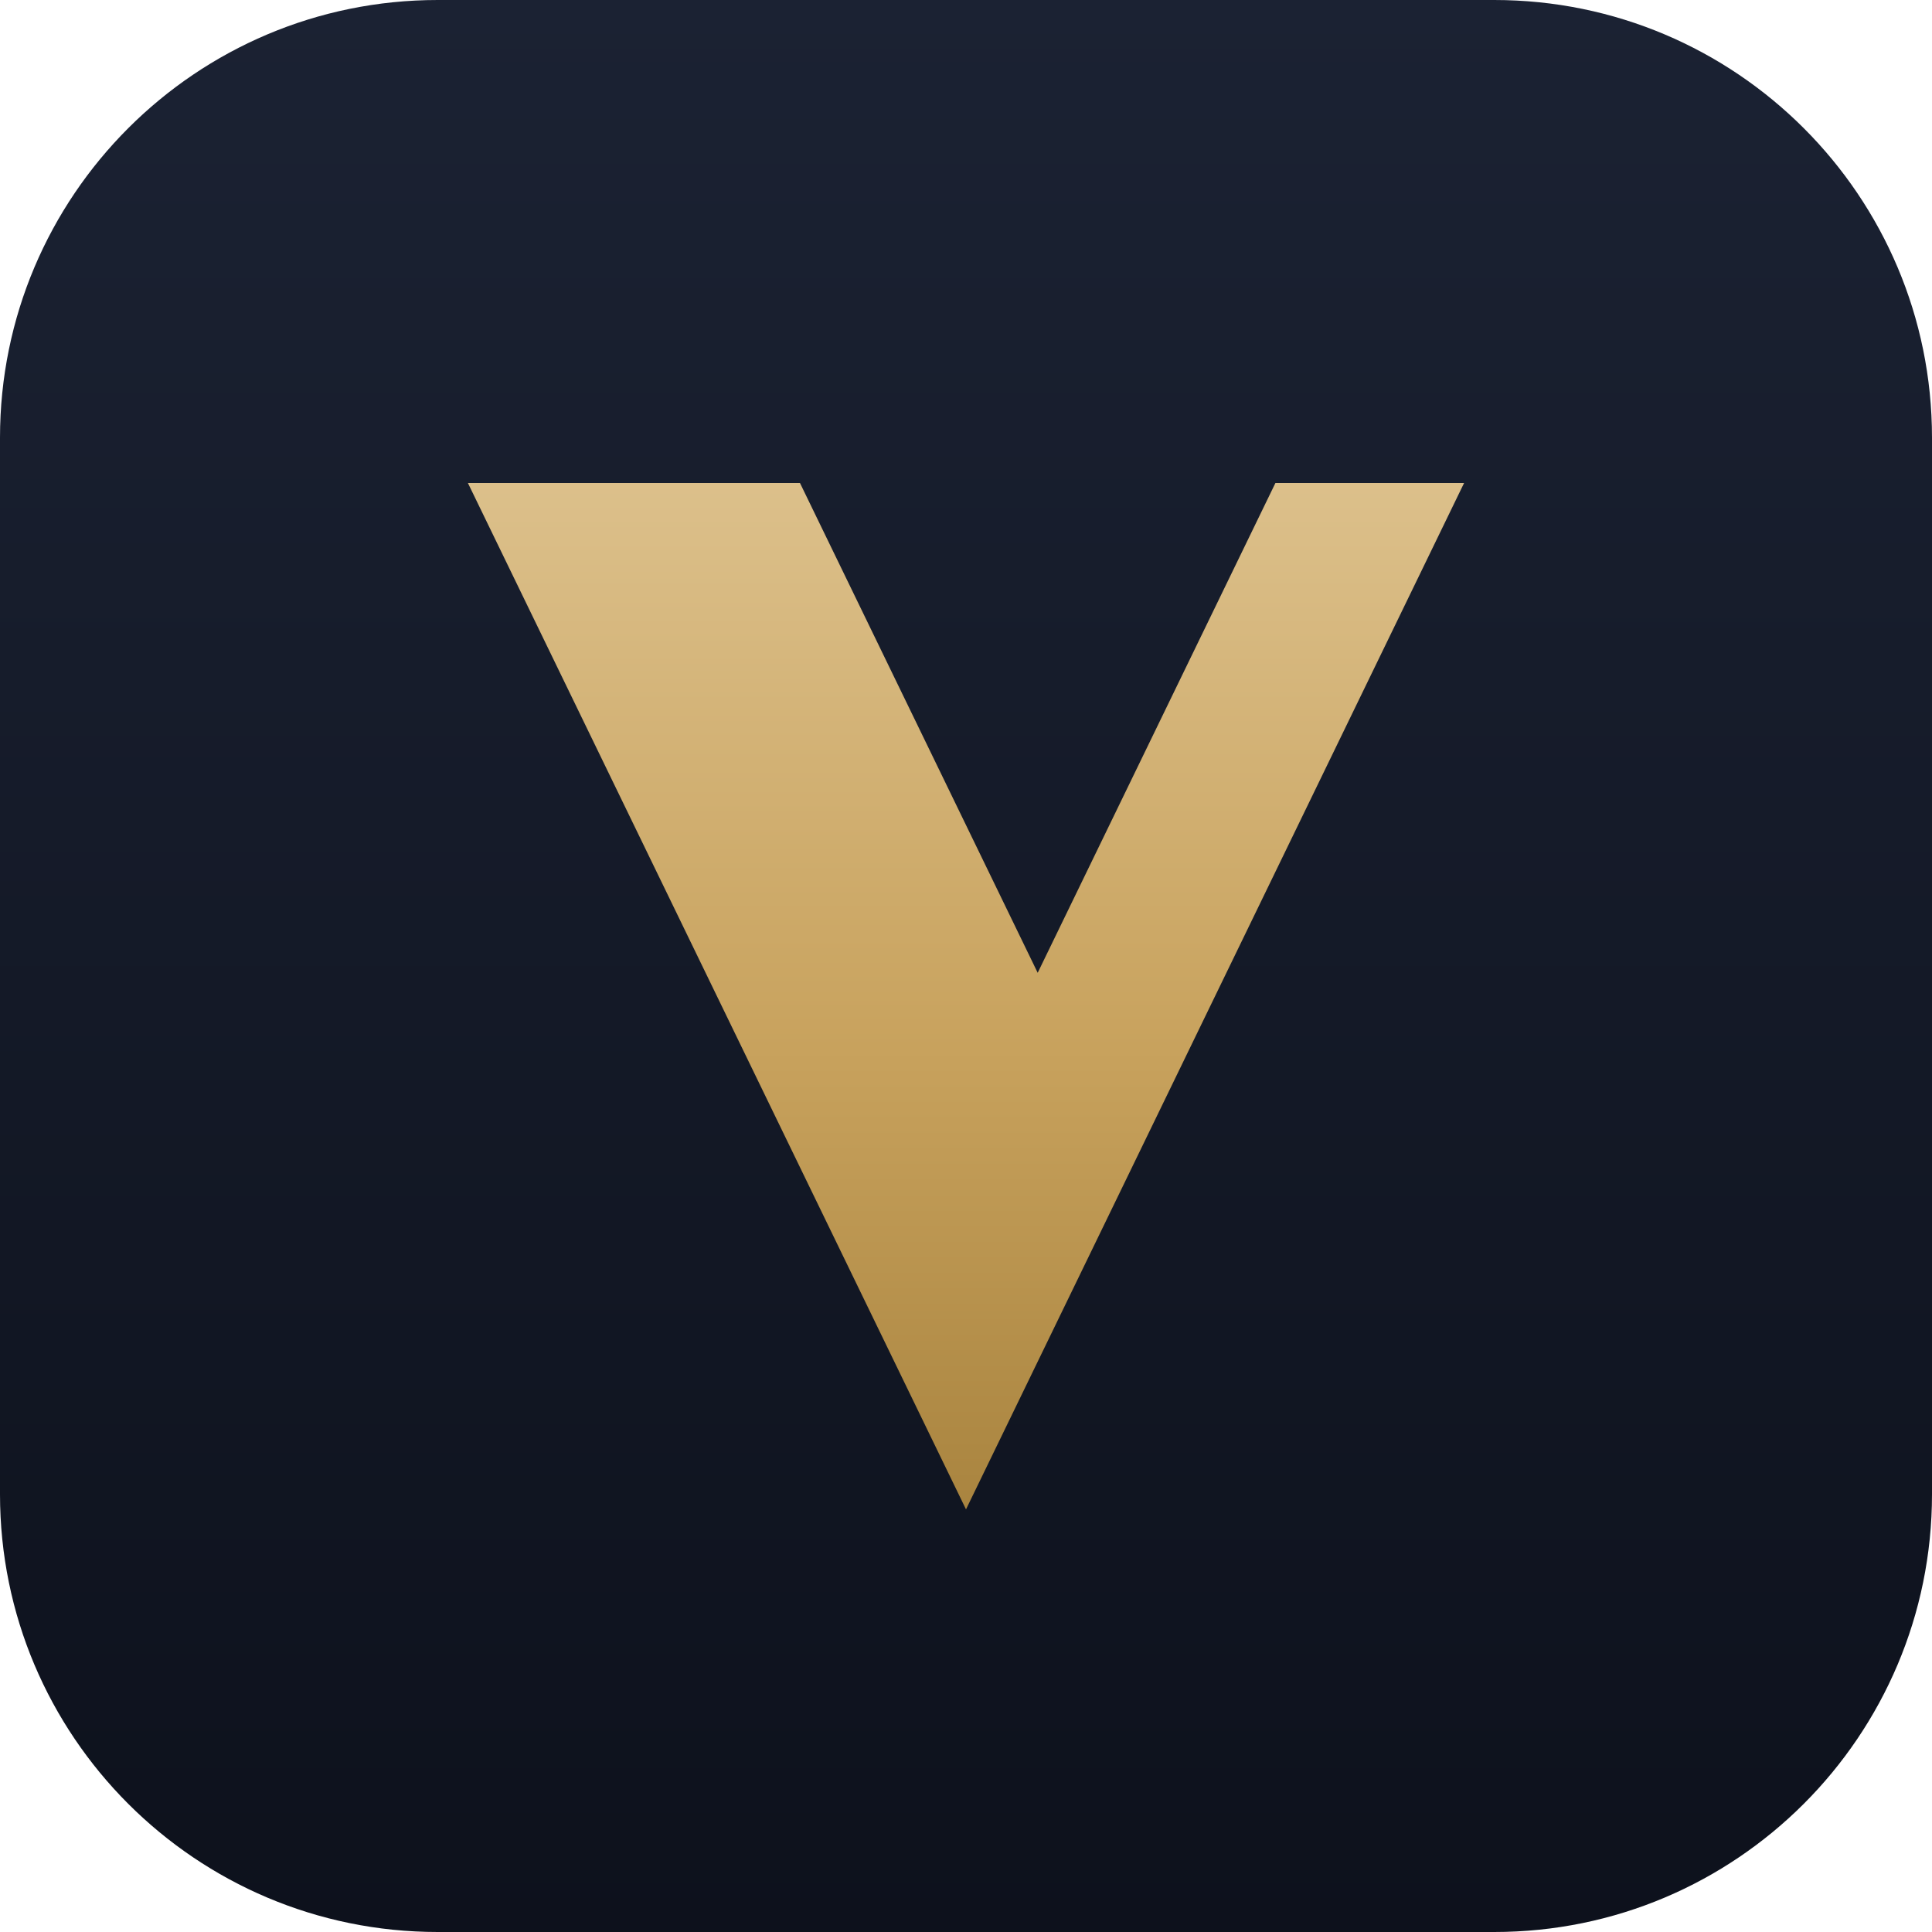
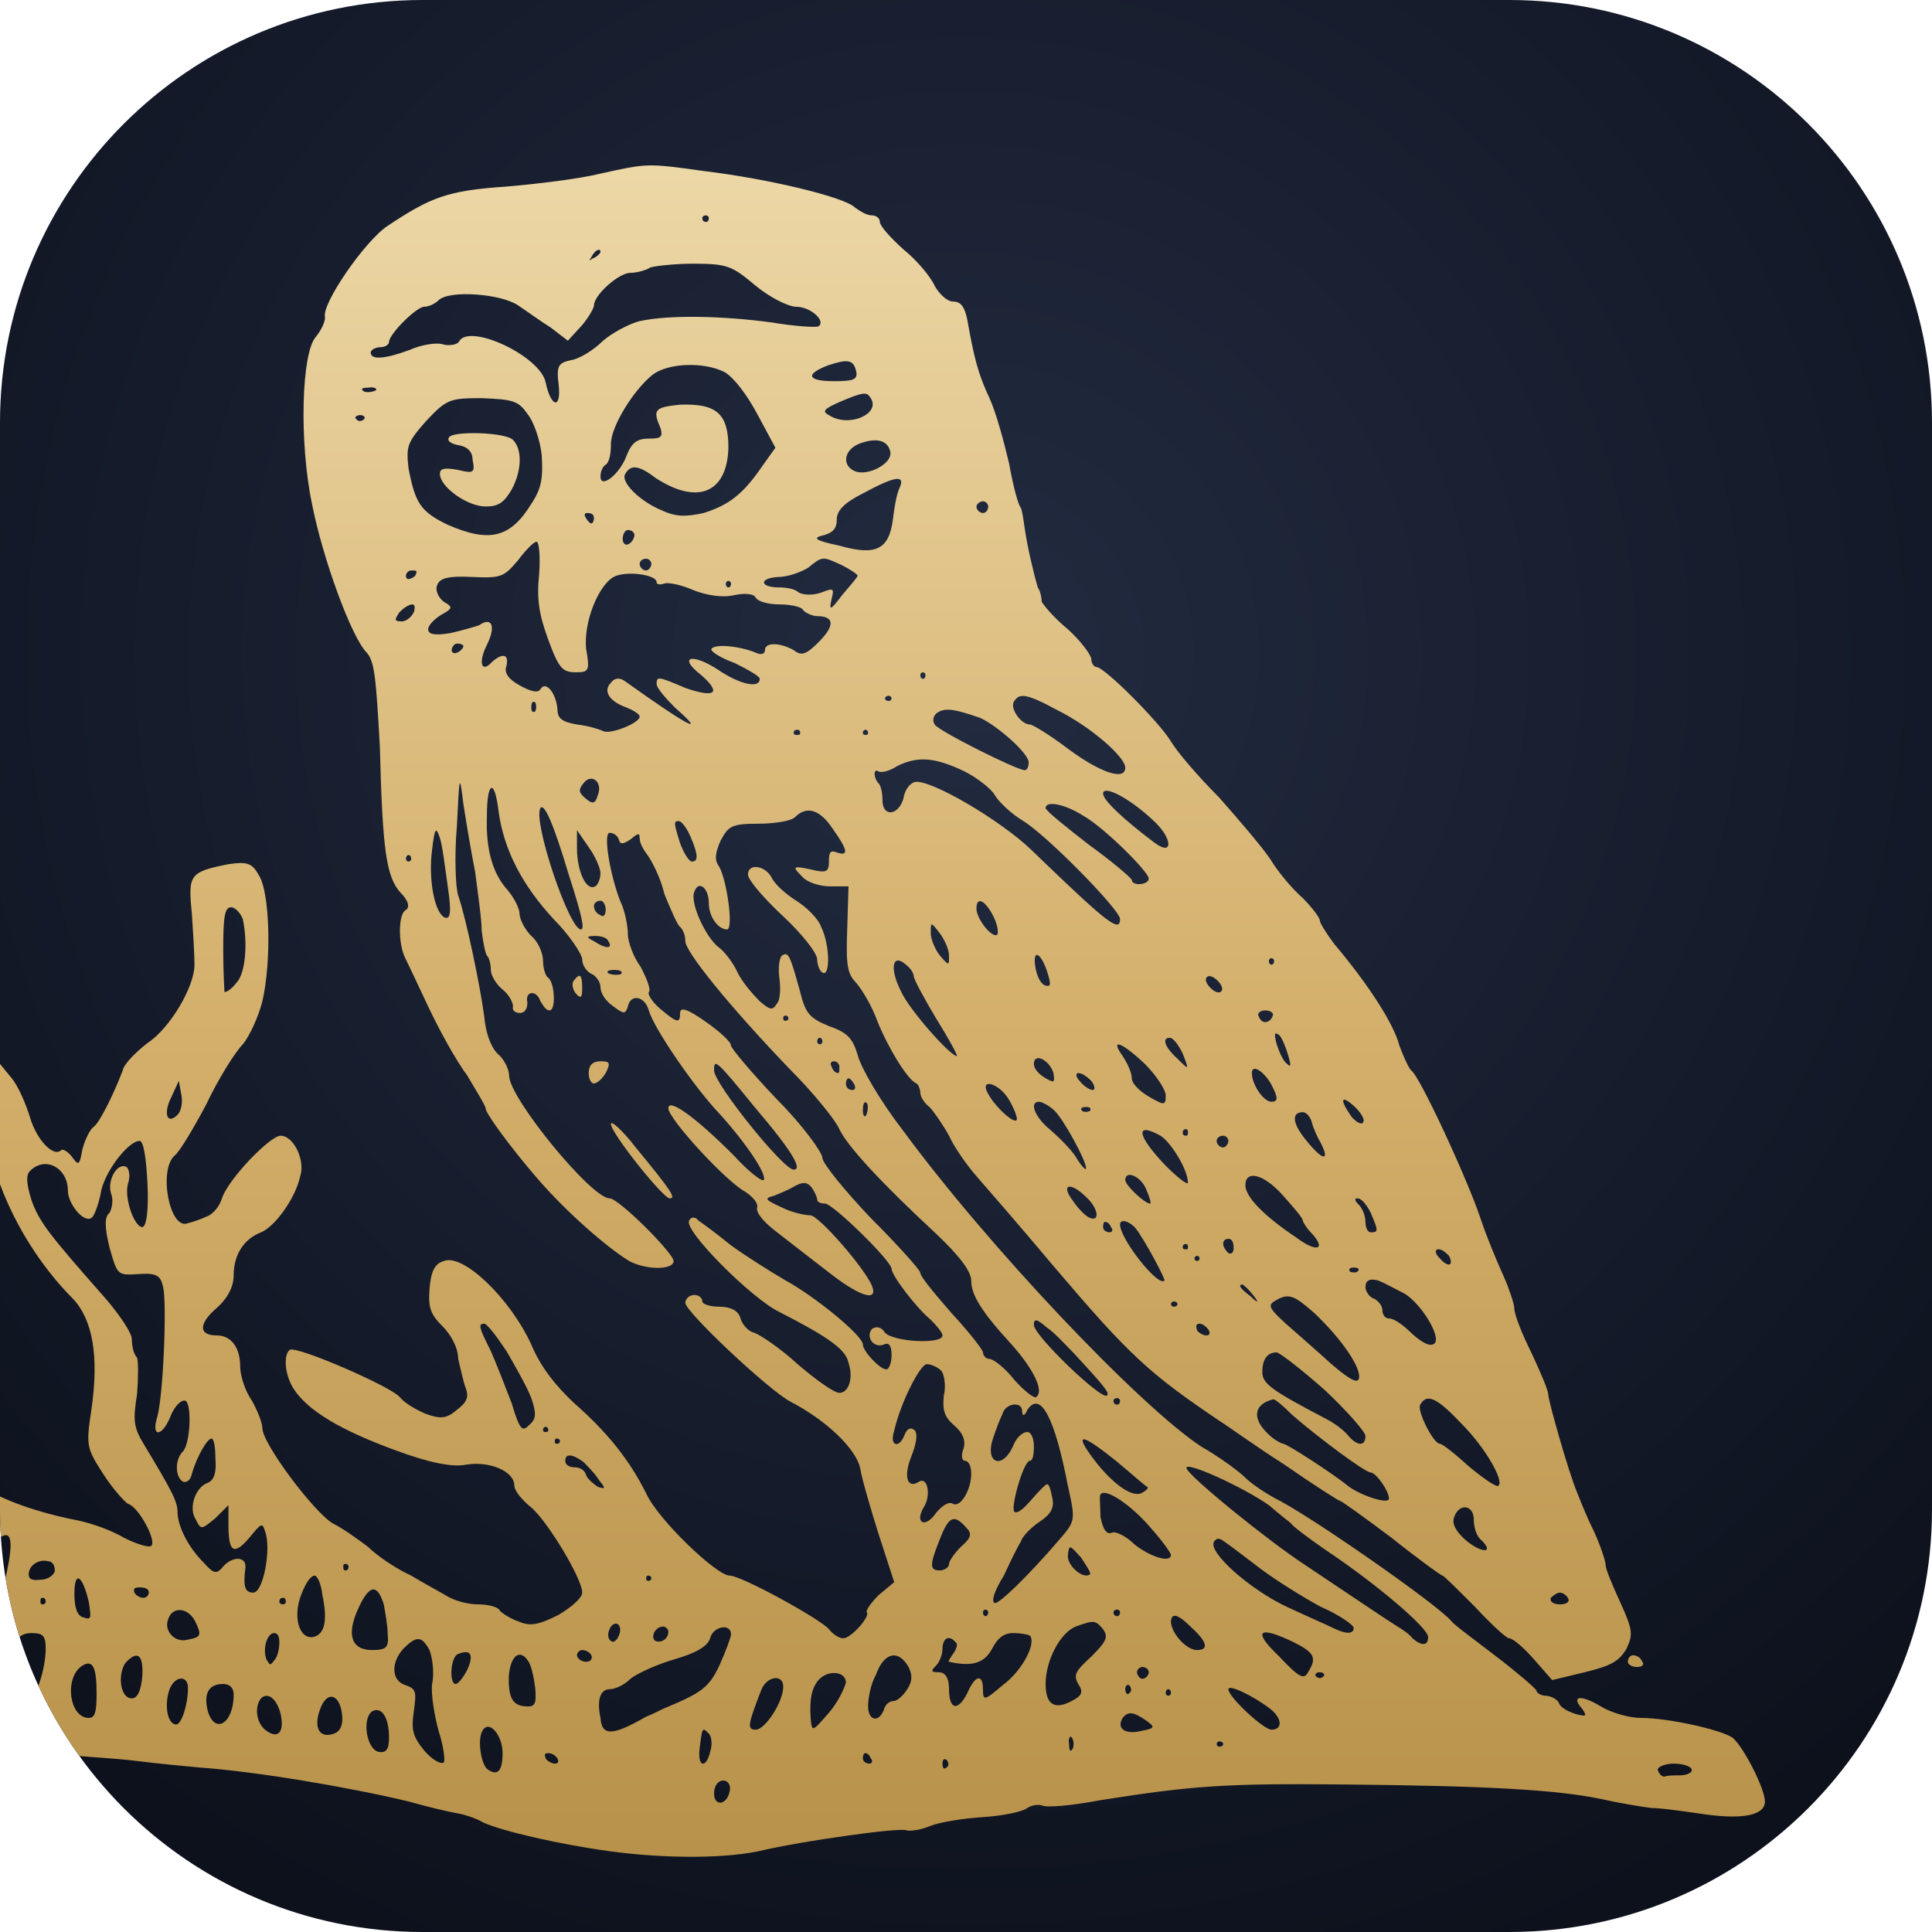
<svg xmlns="http://www.w3.org/2000/svg" viewBox="0 0 512 512">
  <defs>
-     <linearGradient id="brass" x1="0" y1="0" x2="0" y2="1">
-       <stop offset="0" stop-color="#DCC08B" />
-       <stop offset="0.55" stop-color="#C8A25D" />
-       <stop offset="1" stop-color="#A9843F" />
+     <radialGradient id="ink" cx="50%" cy="34%" r="78%">
+       <stop offset="0" stop-color="#222B40" />
+       <stop offset="0.6" stop-color="#141A29" />
+       <stop offset="1" stop-color="#0B0F19" />
+     </radialGradient>
+     <linearGradient id="brass" x1="0" y1="1" x2="0" y2="0">
+       <stop offset="0" stop-color="#ECD7A6" />
+       <stop offset="0.5" stop-color="#D4B06C" />
+       <stop offset="1" stop-color="#B8924A" />
    </linearGradient>
-     <linearGradient id="bg" x1="0" y1="0" x2="0" y2="1">
-       <stop offset="0" stop-color="#1B2233" />
-       <stop offset="1" stop-color="#0D111C" />
-     </linearGradient>
+     <clipPath id="tile">
+       <rect width="512" height="512" rx="112" />
+     </clipPath>
  </defs>
-   <rect width="512" height="512" rx="116" fill="url(#bg)" />
-   <path d="M124 128L212 128L275 257.8L338 128L388 128L256 400Z" fill="url(#brass)" />
+   <g clip-path="url(#tile)">
+     <rect width="512" height="512" fill="url(#ink)" />
+     <g transform="translate(256 256) scale(0.34595) translate(-1250 930)">
+       <path transform="scale(1,-1)" fill="url(#brass)" d="M970 1537c-16 -4 -49 -8 -73 -10c-44 -3 -57 -8 -90 -30c-17 -11 -51 -60 -48 -70c0 -4 -3 -10 -7 -15c-11 -12 -13 -80 -3 -128c8 -41 30 -102 42 -114c6 -7 7 -19 10 -72c2 -80 5 -100 16 -112c6 -6 7 -11 4 -13c-6 -3 -6 -25 -1 -36c2 -4 10 -21 18 -38c8 -17 21 -41 30 -53c7 -12 14 -23 14 -25c0 -4 20 -31 39 -53c24 -28 56 -55 71 -64c13 -7 34 -7 34 0c0 6 -42 48 -49 48c-14 0 -77 77 -77 94c0 5 -4 13 -9 17c-5 5 -9 16 -10 28c-3 23 -14 76 -20 93c-2 6 -3 30 -1 53c2 40 2 41 5 17c2 -13 6 -37 9 -52c2 -16 5 -36 5 -45c1 -9 3 -18 4 -19c2 -2 3 -7 3 -11c0 -4 4 -11 9 -15c5 -4 8 -10 8 -13c-1 -3 2 -5 5 -5c4 0 6 3 6 8c-2 9 7 10 10 1c2 -3 4 -7 7 -7c5 0 4 21 -1 25c-2 1 -4 7 -4 13c0 6 -4 15 -9 19c-5 5 -9 13 -9 17c0 4 -4 12 -9 18c-11 12 -17 30 -16 57c0 27 6 29 9 3c4 -29 18 -56 42 -82c12 -12 22 -27 22 -31c0 -4 3 -9 7 -11c3 -1 7 -6 7 -10c0 -5 4 -11 10 -15c8 -6 9 -6 11 0c2 10 13 8 16 -3c4 -14 35 -59 54 -79c20 -22 37 -47 34 -51c-2 -1 -12 7 -23 19c-30 30 -50 44 -50 36c0 -8 44 -56 59 -64c6 -4 10 -9 9 -12c-1 -4 5 -11 14 -18c9 -7 27 -21 40 -31c24 -19 39 -24 34 -11c-6 14 -40 53 -47 54c-4 0 -14 2 -22 6c-13 6 -14 7 -6 9c5 2 12 5 17 8c6 3 9 2 12 -2c2 -3 4 -7 4 -9c0 -2 3 -3 6 -3c6 0 51 -44 51 -50c0 -5 19 -30 30 -39c5 -5 9 -10 9 -12c0 -7 -37 -5 -44 2c-3 5 -7 5 -10 3c-5 -6 1 -15 9 -12c4 2 6 -1 6 -8c0 -6 -2 -11 -4 -11c-5 0 -18 14 -18 19c0 7 -37 37 -59 49c-12 7 -31 19 -42 27c-11 9 -22 17 -25 19c-2 3 -6 3 -7 0c-5 -7 48 -60 69 -70c39 -20 51 -29 53 -39c4 -12 0 -23 -7 -23c-4 0 -18 10 -32 22c-13 12 -28 22 -33 24c-5 1 -10 7 -11 12c-2 5 -7 8 -16 8c-7 0 -13 2 -13 4c0 3 -3 5 -6 5c-4 0 -7 -3 -7 -6c0 -7 65 -68 81 -76c27 -14 50 -36 53 -51c1 -7 8 -31 14 -50l12 -37l-12 -10c-6 -6 -10 -12 -9 -13c3 -3 -12 -20 -18 -20c-3 0 -8 3 -11 7c-7 8 -67 41 -76 41c-10 0 -55 43 -64 63c-13 26 -30 47 -55 69c-14 13 -26 28 -33 45c-16 35 -52 70 -67 64c-7 -2 -10 -8 -11 -22c-1 -14 1 -19 10 -28c6 -6 12 -16 12 -25c2 -8 4 -18 6 -23c2 -6 1 -10 -7 -16c-8 -7 -13 -7 -24 -3c-7 3 -16 8 -20 13c-7 8 -78 39 -84 36c-5 -4 -4 -19 3 -30c11 -17 37 -32 78 -47c27 -10 44 -13 54 -11c18 3 37 -5 37 -16c0 -4 6 -11 12 -16c12 -9 40 -55 40 -66c0 -4 -8 -11 -18 -17c-16 -8 -22 -9 -31 -5c-6 2 -12 6 -14 8c-1 3 -9 5 -17 5c-8 0 -18 3 -23 6c-5 3 -18 10 -28 16c-11 5 -26 15 -33 22c-8 6 -19 14 -27 18c-14 8 -54 61 -54 73c0 4 -4 14 -8 21c-5 7 -9 19 -9 26c0 15 -7 24 -18 24c-14 0 -14 9 0 21c9 8 13 17 13 25c0 16 8 28 21 33c10 4 26 25 30 43c4 12 -5 31 -15 31c-8 0 -40 -33 -45 -48c-2 -7 -8 -13 -12 -14c-4 -2 -10 -4 -14 -5c-14 -6 -23 41 -10 52c3 2 14 20 24 39c9 19 22 40 28 46c5 6 12 21 15 33c7 30 6 84 -3 97c-5 9 -9 10 -23 8c-30 -6 -31 -8 -28 -38c1 -15 2 -32 2 -39c0 -17 -19 -49 -36 -60c-9 -7 -18 -16 -19 -21c-6 -16 -17 -39 -22 -43c-3 -2 -7 -10 -9 -18c-2 -12 -3 -12 -8 -5c-3 4 -7 6 -8 5c-6 -6 -19 8 -24 25c-3 10 -9 24 -14 30l-9 11l-6 -15C488 801 517 724 566 675c15 -16 20 -44 14 -85c-4 -27 -4 -29 9 -49c7 -11 16 -21 19 -23c8 -2 22 -28 18 -32c-1 -2 -11 1 -21 6c-10 6 -25 11 -34 13c-47 9 -84 26 -93 43c-7 14 -38 117 -42 141c-2 17 -28 48 -42 52c-6 1 -11 4 -11 7c0 2 -3 4 -7 4c-14 0 -13 -47 1 -88c6 -15 6 -31 5 -78c-2 -54 -2 -60 6 -71c10 -14 5 -19 -13 -15c-12 3 -46 -3 -64 -11c-5 -2 -16 -4 -24 -6c-9 -1 -24 -4 -34 -6c-14 -3 -21 -3 -26 2c-5 3 -13 6 -20 6c-7 0 -16 2 -20 4c-10 6 -86 31 -94 31C81 520 69 504 70 489c1 -12 3 -15 11 -16c21 -2 44 -10 42 -14c-3 -5 -21 -4 -35 2c-8 3 -20 -4 -20 -15c0 -8 10 -16 38 -29c19 -9 24 -10 37 -6c11 4 15 4 16 0c1 -3 5 -5 10 -5c4 0 9 -2 10 -4c3 -5 28 -10 43 -9c9 1 16 -3 22 -9c5 -5 7 -10 6 -12c-2 -1 -5 0 -7 3c-3 5 -6 5 -14 -2c-7 -5 -13 -11 -14 -15c0 -4 -2 -3 -4 5c-4 10 -5 11 -32 11c-26 0 -28 0 -28 -9c0 -10 22 -36 41 -49c7 -4 14 -6 19 -4c4 2 9 4 11 3c2 0 8 1 14 4c6 2 26 5 43 6c40 2 91 9 119 16c13 3 28 5 35 5c27 -1 59 -4 63 -7c3 -2 12 -5 20 -6c8 -1 18 -3 25 -4c6 -2 18 -3 28 -4c9 -1 30 -2 46 -4c16 -2 37 -4 48 -5c43 -3 114 -15 160 -26c14 -4 31 -8 37 -9c6 -1 15 -4 20 -7c15 -7 60 -17 96 -22c44 -6 92 -6 120 1c31 7 102 17 108 15c2 -1 11 0 18 3c7 3 25 6 41 7c15 1 30 4 34 7c3 2 8 3 11 2c4 -2 24 0 45 4c70 11 95 13 188 12c107 -1 161 -4 195 -11c13 -3 31 -6 39 -7c8 0 28 -3 42 -5c30 -4 45 0 45 10c0 10 -17 43 -25 49c-9 6 -49 15 -70 15c-9 0 -23 4 -31 9c-15 9 -23 8 -14 -2c4 -6 3 -6 -5 -4c-6 2 -12 5 -13 9c-2 3 -7 5 -10 5c-3 0 -7 2 -7 4c-1 2 -15 14 -32 27c-17 13 -32 24 -33 26c-11 13 -103 77 -131 92c-10 5 -22 13 -27 18c-5 5 -20 16 -34 24c-47 31 -163 153 -229 243c-17 22 -32 48 -34 57c-4 13 -8 17 -22 22c-15 6 -18 10 -22 26c-8 29 -9 31 -14 28c-2 -2 -3 -9 -2 -17c1 -7 1 -17 -2 -20c-3 -5 -5 -5 -13 2c-5 5 -13 14 -17 22c-3 7 -10 16 -14 19c-10 7 -23 35 -19 43c3 9 11 3 11 -9c0 -10 7 -20 14 -20c5 0 0 37 -6 48c-4 5 -3 11 1 20c6 11 8 13 29 13c12 0 25 2 28 5c9 9 19 6 29 -9c12 -17 12 -21 3 -18c-5 2 -6 0 -6 -7c0 -8 -2 -9 -14 -6c-14 3 -14 2 -7 -5c4 -5 14 -8 22 -8h14l-1 -33c-1 -27 0 -34 7 -41c5 -6 12 -18 16 -29c8 -20 23 -45 30 -48c1 0 3 -4 3 -7c0 -3 3 -8 7 -11c3 -3 10 -13 15 -22c4 -9 14 -23 21 -31c7 -8 34 -39 60 -70c57 -67 72 -81 127 -118c5 -3 27 -19 49 -33c23 -16 42 -28 43 -28c1 0 19 -13 39 -28c20 -16 38 -29 39 -29c1 0 12 -11 25 -24c12 -13 24 -24 26 -24c3 0 11 -7 19 -16l14 -16l25 6c20 5 26 8 32 18c5 11 5 14 -5 36c-6 13 -11 25 -11 28c0 3 -4 15 -9 26c-6 12 -11 25 -13 30c-6 14 -22 70 -22 75c0 3 -6 17 -13 32c-7 14 -13 29 -13 34c0 3 -4 15 -8 24c-5 11 -13 30 -18 45c-10 30 -47 110 -53 113c-2 2 -6 11 -9 19c-4 16 -23 46 -50 78c-6 8 -11 16 -11 18c0 2 -6 10 -13 17c-8 7 -19 20 -25 30c-6 9 -24 30 -39 47c-17 17 -33 36 -37 43c-9 15 -51 57 -57 57c-2 0 -4 3 -4 6c0 3 -8 14 -18 23c-11 9 -19 19 -20 21c0 3 -1 8 -3 11c-3 10 -8 31 -10 45c-1 7 -2 14 -3 16c-2 2 -6 17 -9 34c-4 17 -10 39 -15 50c-9 19 -12 32 -17 60c-2 10 -5 14 -11 14c-4 0 -10 5 -14 12c-3 7 -14 20 -24 28c-10 9 -18 18 -18 21c0 3 -3 5 -6 5c-4 0 -9 3 -13 6c-8 8 -66 22 -116 28c-43 6 -43 6 -79 -2ZM1053 1503c0 -2 -1 -3 -2 -3c-2 0 -3 1 -3 3c0 1 1 2 3 2c1 0 2 -1 2 -2ZM970 1477c0 -1 -3 -4 -6 -5c-3 -2 -3 -2 -1 1c3 6 7 7 7 4ZM1089 1451c11 -9 25 -16 31 -16c11 0 23 -11 17 -15c-2 -1 -18 0 -36 3c-37 5 -78 6 -101 1c-8 -2 -21 -9 -28 -15c-7 -7 -18 -14 -25 -15c-9 -2 -11 -4 -9 -19c2 -19 -6 -17 -10 2c-4 20 -57 45 -66 32c-1 -3 -7 -4 -12 -3c-5 2 -17 0 -26 -4c-19 -7 -30 -8 -30 -2c0 2 4 4 7 4c4 0 7 2 7 4c0 6 21 27 27 27c3 0 8 2 11 5c8 8 48 5 61 -4c6 -4 17 -12 25 -17l13 -10l11 12c5 6 9 13 9 15c0 8 19 25 28 25c5 0 12 2 15 4c2 1 18 3 33 3c27 0 30 -2 48 -17ZM1166 1385c1 -6 -3 -7 -17 -7c-20 0 -23 5 -5 12c15 5 20 5 22 -5ZM1065 1385c7 -4 17 -17 25 -32l14 -26l-10 -14c-15 -22 -26 -30 -45 -36c-14 -3 -21 -3 -32 2c-17 7 -32 22 -28 28c4 7 10 7 23 -3c32 -21 55 -12 56 23c0 26 -9 34 -37 33c-20 -2 -21 -4 -15 -18c2 -7 0 -8 -9 -8c-9 0 -13 -3 -17 -13c-5 -14 -20 -26 -20 -16c0 4 2 8 4 9c3 2 4 9 4 16c0 13 17 41 32 53c12 9 39 10 55 2ZM798 1371c-2 -1 -6 -2 -9 -1c-3 2 -2 3 3 3c5 1 7 -1 6 -2ZM1177 1365c8 -12 -17 -23 -32 -13c-6 3 -3 5 8 10c19 8 21 8 24 3ZM914 1353c5 -6 10 -21 11 -32c1 -17 0 -25 -8 -37c-16 -26 -32 -30 -64 -16c-21 10 -25 17 -30 43c-2 17 -1 20 13 36c16 17 18 18 43 18c24 -1 28 -2 35 -12ZM789 1349c-2 -2 -5 -2 -6 0c-2 1 0 3 3 3c3 0 4 -2 3 -3ZM1192 1324c2 -9 -17 -19 -27 -15c-10 4 -9 16 3 21c13 5 22 3 24 -6ZM1199 1296c-2 -4 -4 -15 -5 -24c-3 -23 -13 -28 -41 -20c-19 4 -21 6 -12 8c7 2 10 5 10 12c0 7 6 13 20 20c24 13 33 15 28 4ZM1267 1282c0 -3 -2 -5 -4 -5c-2 0 -5 2 -5 5c0 2 3 4 5 4c2 0 4 -2 4 -4ZM965 1273c0 -2 -1 -4 -2 -4c-1 0 -3 2 -4 4c-2 3 -1 4 1 4c3 0 5 -1 5 -4ZM996 1260c0 -2 -2 -6 -5 -7c-2 -1 -4 1 -4 4c0 4 2 7 4 7c3 0 5 -2 5 -4ZM923 1230c-2 -19 0 -31 7 -50c8 -22 11 -25 21 -25c10 0 11 1 8 18c-2 20 9 48 21 55c9 5 33 2 33 -4c0 -2 3 -2 6 -1c3 1 13 -1 22 -5c10 -4 22 -6 31 -4c9 2 16 1 17 -2c2 -3 10 -5 18 -5c9 0 17 -2 18 -4c1 -2 7 -5 11 -5c13 0 14 -7 1 -20c-9 -9 -13 -11 -19 -6c-11 6 -22 6 -22 0c0 -3 -3 -4 -7 -2c-12 5 -31 7 -34 3c-1 -2 7 -7 18 -11c10 -5 19 -10 19 -12c0 -8 -16 -4 -32 7c-20 13 -31 10 -13 -4c16 -14 11 -18 -12 -10c-21 9 -22 9 -22 3c0 -3 7 -11 14 -18c25 -22 11 -15 -38 20c-4 3 -8 3 -11 -1c-6 -6 -2 -14 12 -19c5 -2 10 -5 10 -7c0 -5 -23 -14 -28 -11c-2 1 -11 4 -20 5c-12 2 -15 5 -15 12c-1 12 -9 22 -13 15c-2 -3 -7 -2 -16 3c-9 5 -12 10 -10 15c2 9 -3 10 -11 3c-8 -9 -11 -1 -4 13c7 14 4 22 -6 15c-3 -1 -13 -4 -22 -6c-12 -2 -17 -1 -17 3c0 3 5 8 10 11c9 5 9 6 2 10c-4 3 -7 9 -5 13c2 5 8 7 27 6c22 -1 24 0 35 13c6 8 12 14 14 14c2 0 3 -11 2 -25ZM1009 1238c0 -2 -2 -5 -4 -5c-3 0 -5 3 -5 5c0 2 2 4 5 4c2 0 4 -2 4 -4ZM1155 1237c6 -3 12 -7 12 -8c0 -1 -6 -8 -12 -15c-9 -12 -10 -12 -8 -3c2 8 2 9 -8 5c-6 -2 -13 -2 -17 0c-3 3 -10 4 -15 4c-15 0 -16 7 -1 8c8 0 18 4 23 7c11 9 11 9 26 2ZM829 1232c0 -2 -1 -4 -4 -5c-2 -1 -4 -1 -4 2c0 2 2 4 4 4c3 0 4 0 4 -1ZM1070 1223c0 -2 -1 -3 -2 -3c-1 0 -2 1 -2 3c0 1 1 2 2 2c1 0 2 -1 2 -2ZM827 1201c-2 -4 -6 -7 -9 -7c-6 0 -6 1 -2 7c3 3 7 6 10 6c2 0 2 -3 1 -6ZM865 1175c0 -1 -2 -4 -5 -5c-2 -1 -4 0 -4 2c0 2 2 5 4 5c3 0 5 -1 5 -2ZM1219 1153c0 -2 -1 -3 -2 -3c-1 0 -2 1 -2 3c0 1 1 2 2 2c1 0 2 -1 2 -2ZM1193 1135c0 -1 -1 -2 -2 -2c-2 0 -3 1 -3 2c0 1 1 2 3 2c1 0 2 -1 2 -2ZM1320 1126c26 -13 52 -36 52 -44c0 -11 -21 -3 -46 16c-12 9 -25 17 -27 17c-7 0 -16 13 -12 18c4 6 9 6 33 -7ZM920 1125c-2 -1 -3 0 -3 3c0 4 1 5 3 4c1 -2 1 -5 0 -7ZM1261 1120c13 -6 37 -27 37 -34c0 -3 -1 -6 -3 -6c-6 0 -66 30 -69 35c-2 3 -1 7 2 9c6 4 13 3 33 -4ZM1123 1109c0 -2 -1 -2 -2 -2c-2 0 -3 0 -3 2c0 1 1 2 3 2c1 0 2 -1 2 -2ZM1175 1109c0 -2 -1 -2 -2 -2c-1 0 -2 0 -2 2c0 1 1 2 2 2c1 0 2 -1 2 -2ZM1249 1079c10 -5 21 -14 23 -18c3 -5 12 -14 22 -20c18 -11 74 -68 74 -75c0 -11 -10 -3 -68 53c-24 23 -77 54 -89 52c-4 -1 -8 -6 -9 -13c-4 -13 -16 -14 -16 -1c0 5 -1 11 -3 13c-4 4 -4 12 0 9c2 -1 8 0 14 4c16 8 29 7 52 -4ZM968 1061c-2 -7 -4 -7 -9 -3c-6 5 -6 7 -2 12c6 8 15 1 11 -9ZM1394 1041c14 -13 15 -27 1 -17c-24 18 -40 33 -40 38c0 7 20 -3 39 -21ZM946 999c10 -31 12 -41 9 -41c-9 0 -37 83 -31 93c3 4 10 -12 22 -52ZM1340 1045c16 -9 50 -43 50 -48c0 -5 -13 -6 -13 -1c-1 2 -15 14 -33 27c-18 14 -33 26 -33 28c0 6 15 3 29 -6ZM1039 1029c6 -14 6 -19 1 -19c-2 0 -6 6 -9 14c-5 16 -5 17 -1 17c2 0 6 -5 9 -12ZM853 991c3 -20 2 -25 -2 -24c-8 3 -13 29 -10 52c2 17 3 18 6 9c2 -6 4 -23 6 -37ZM970 1001c0 -4 -2 -9 -4 -10c-7 -4 -14 12 -14 29v14l9 -13c5 -7 9 -16 9 -20ZM984 1027c1 -4 3 -4 9 0c6 5 7 5 7 1c0 -4 3 -9 6 -13c3 -4 10 -17 13 -30c5 -12 10 -24 12 -25c2 -2 4 -6 4 -11c0 -8 33 -49 80 -98c18 -18 35 -39 38 -46c6 -13 33 -42 74 -80c18 -17 27 -29 27 -36c0 -11 8 -24 31 -49c16 -18 25 -35 19 -40c-1 -2 -9 4 -17 13c-7 9 -16 16 -19 16c-3 0 -5 3 -5 5c0 2 -11 16 -24 30c-13 15 -24 28 -24 31c0 2 -17 21 -38 42c-20 21 -37 42 -37 46c0 4 -15 25 -35 45c-19 20 -35 39 -35 41c0 3 -9 11 -19 18c-14 10 -20 12 -20 7c0 -8 -2 -8 -15 3c-6 5 -10 11 -9 13c2 2 -2 11 -6 19c-6 8 -10 20 -10 25c0 6 -2 18 -6 26c-8 21 -13 52 -8 52c3 0 6 -2 7 -5ZM825 1012c0 -1 -1 -2 -2 -2c-1 0 -2 1 -2 2c0 2 1 3 2 3c1 0 2 -1 2 -3ZM974 973c0 -4 -2 -6 -4 -4c-3 1 -5 4 -5 7c0 2 2 4 5 4c2 0 4 -3 4 -7ZM1271 968c3 -6 4 -12 3 -14c-4 -3 -16 12 -16 20c0 10 7 6 13 -6ZM696 966c4 -19 2 -42 -5 -49c-3 -4 -7 -7 -9 -7c0 0 -1 14 -1 32c0 25 1 33 6 33c3 0 7 -4 9 -9ZM1237 938c0 -8 0 -8 -7 0c-4 5 -7 13 -7 17c0 9 0 9 7 0c3 -4 7 -12 7 -17ZM976 949c4 -6 -2 -6 -11 0c-6 3 -6 4 1 4c4 0 9 -1 10 -4ZM1313 923c2 -7 2 -9 -2 -8c-4 1 -7 8 -8 15c-2 14 5 10 10 -7ZM1210 922c0 -2 8 -17 17 -32c10 -16 17 -29 16 -29c-5 0 -37 36 -43 50c-9 18 -6 29 4 20c4 -3 6 -7 6 -9ZM1486 934c0 -2 -1 -3 -2 -3c-1 0 -2 1 -2 3c0 1 1 2 2 2c1 0 2 -1 2 -2ZM986 924c-2 -1 -6 -1 -9 0c-3 1 -2 3 3 3c5 0 7 -1 6 -3ZM1446 914c1 -3 -1 -5 -4 -4c-3 1 -7 5 -8 8c-1 3 1 5 4 4c3 -1 7 -5 8 -8ZM1485 892c-1 -3 -3 -5 -6 -5c-2 0 -4 2 -5 5c-1 2 2 4 5 4c4 0 7 -2 6 -4ZM1114 890c0 -1 -1 -2 -2 -2c-2 0 -2 1 -2 2c0 1 0 2 2 2c1 0 2 -1 2 -2ZM1497 861c2 -7 2 -9 -1 -6c-3 2 -6 9 -8 15c-2 8 -2 10 2 7c2 -2 5 -9 7 -16ZM1140 872c0 -1 -1 -2 -2 -2c-1 0 -2 1 -2 2c0 2 1 3 2 3c1 0 2 -1 2 -3ZM1416 863c5 -13 5 -13 -4 -4c-10 9 -12 16 -6 16c3 0 7 -6 10 -12ZM1387 855c9 -9 16 -20 16 -24c0 -8 -1 -8 -13 -1c-7 4 -13 10 -13 14c0 4 -3 11 -7 17c-10 14 -1 11 17 -6ZM1317 848c1 -7 1 -8 -6 -4c-5 3 -9 7 -9 11c0 9 12 3 15 -7ZM1088 822c29 -34 37 -48 30 -48c-8 0 -61 66 -61 76c0 9 1 9 31 -28ZM1153 853c0 -3 0 -5 -1 -5c-2 0 -4 2 -5 5c-1 2 -1 4 2 4c2 0 4 -2 4 -4ZM1485 837c4 -8 4 -11 -1 -11c-6 0 -15 13 -15 22c0 8 11 0 16 -11ZM1346 842c3 -4 3 -7 1 -7c-2 0 -7 3 -10 7c-3 3 -3 6 -1 6c3 0 7 -3 10 -6ZM1164 840c2 -3 1 -5 -1 -5c-3 0 -5 2 -5 5c0 2 1 4 2 4c1 0 3 -2 4 -4ZM646 816c-8 -8 -11 1 -5 13l6 13l2 -11c1 -5 0 -12 -3 -15ZM1282 829c4 -6 7 -14 7 -16c0 -6 -16 8 -22 19c-7 12 7 9 15 -3ZM1554 810c-1 -2 -6 1 -9 5c-9 13 -8 17 3 7c5 -5 8 -10 6 -12ZM1174 817c-1 -4 -3 -2 -3 2c0 5 1 8 3 6c1 -1 1 -5 0 -8ZM1318 819c7 -7 24 -38 24 -44c0 -2 -4 2 -8 9c-4 6 -13 15 -20 21c-11 9 -16 21 -8 21c2 0 8 -3 12 -7ZM1345 819c-2 -1 -5 -1 -6 0c-2 2 0 3 3 3c3 0 4 -1 3 -3ZM1515 810c1 -4 4 -11 7 -16c7 -14 1 -13 -11 2c-11 13 -12 22 -3 22c3 0 6 -4 7 -8ZM1399 800c8 -5 21 -26 21 -36c0 -2 -7 3 -17 13c-22 23 -24 34 -4 23ZM1420 802c0 -1 0 -2 -2 -2c-1 0 -2 1 -2 2c0 2 1 3 2 3c2 0 2 -1 2 -3ZM1451 796c0 -2 -2 -5 -4 -5c-3 0 -5 3 -5 5c0 2 2 4 5 4c2 0 4 -2 4 -4ZM623 763c1 -21 -1 -33 -4 -33c-6 0 -14 22 -11 33c2 6 1 11 -1 13c-7 4 -15 -10 -12 -20c2 -5 1 -11 -1 -15c-4 -3 -4 -11 0 -27c6 -21 6 -21 22 -20c14 1 17 -1 19 -10c3 -13 0 -87 -5 -101c-4 -15 5 -13 11 3c3 7 8 12 11 11c5 -2 4 -33 -2 -39c-6 -6 -6 -19 0 -23c3 -1 6 1 7 6c4 14 12 27 15 27c2 0 3 -7 3 -15c1 -11 -1 -17 -6 -19c-9 -3 -15 -19 -9 -28c4 -8 4 -8 15 1l10 10V502c0 -21 4 -24 16 -10c9 11 10 12 12 5c5 -12 -1 -47 -9 -47c-6 0 -8 4 -6 19c1 9 -10 9 -17 1c-5 -6 -7 -6 -15 3c-12 12 -20 28 -20 39c0 8 -5 17 -26 52c-8 13 -8 19 -5 38c1 13 1 25 0 28c-3 3 -4 10 -4 14c0 5 -9 18 -19 30c-45 51 -52 60 -58 77c-4 13 -4 19 -1 22c12 12 29 2 29 -15c0 -10 12 -25 18 -21c2 1 5 9 7 18c2 16 21 41 30 41c3 0 5 -13 6 -33ZM1388 759c3 -7 4 -11 3 -11c-4 0 -19 14 -19 18c0 8 12 3 16 -7ZM1493 754c8 -9 15 -17 15 -19c0 -1 3 -6 7 -10c11 -12 4 -15 -12 -3c-24 16 -39 31 -39 40c0 12 14 9 29 -8ZM1342 753c9 -8 11 -19 3 -16c-3 1 -9 7 -13 13c-10 13 -2 15 10 3ZM1560 741c6 -14 6 -15 0 -15c-2 0 -4 3 -4 8c0 4 -2 10 -5 13c-3 3 -4 5 -1 5c3 0 7 -5 10 -11ZM1361 730c2 -2 1 -4 -1 -4c-3 0 -5 2 -5 4c0 3 1 4 1 4c2 0 4 -1 5 -4ZM1380 729c7 -9 23 -39 22 -40c-5 -5 -34 32 -34 43c0 5 8 2 12 -3ZM1455 714c0 -3 -1 -5 -4 -4c-2 2 -4 5 -4 7c0 3 2 4 4 4c3 0 4 -3 4 -7ZM1420 715c0 -2 0 -2 -2 -2c-1 0 -2 0 -2 2c0 1 1 2 2 2c2 0 2 -1 2 -2ZM1620 708c4 -8 -1 -9 -7 -2c-4 4 -4 7 -1 7c3 0 6 -3 8 -5ZM418 674c0 -9 1 -22 3 -28c1 -8 0 -17 -3 -24c-7 -11 -11 -13 -12 -4c-1 2 -2 18 -4 35c-1 16 -5 30 -6 32c-2 1 -4 7 -4 13v11l13 -10c11 -7 13 -12 13 -25ZM1429 706c0 -1 -1 -2 -2 -2c-1 0 -2 1 -2 2c0 1 1 2 2 2c1 0 2 -1 2 -2ZM1550 696c-1 -1 -4 -1 -6 0c-1 2 0 3 3 3c3 0 5 -1 3 -3ZM1586 679c13 -8 28 -33 23 -38c-3 -3 -9 0 -17 7c-7 7 -14 12 -18 12c-3 0 -5 3 -5 6c0 4 -3 7 -6 9c-4 1 -7 6 -7 9c0 5 3 7 10 5c5 -2 14 -7 20 -10ZM1469 679c6 -7 5 -8 -1 -2c-8 6 -10 9 -6 9c0 0 4 -3 7 -7ZM1517 664c21 -20 36 -42 34 -50c-1 -4 -7 -1 -21 11c-11 10 -27 24 -35 31c-12 11 -14 14 -9 17c11 7 15 5 31 -9ZM1412 671c0 -1 -1 -2 -3 -2c-1 0 -2 1 -2 2c0 1 1 2 2 2c2 0 3 -1 3 -2ZM1332 634c25 -27 28 -31 26 -33c-4 -4 -56 46 -56 54c0 5 2 5 10 -2c6 -4 14 -13 20 -19ZM898 635c7 -12 16 -28 19 -36c4 -12 4 -16 -2 -21c-5 -5 -7 -3 -13 17c-5 13 -12 31 -16 40c-9 18 -10 21 -5 21c2 0 9 -9 17 -21ZM1436 651c1 -2 1 -4 -2 -4c-2 0 -6 2 -7 4c-1 3 -1 5 2 5c2 0 5 -2 7 -5ZM1525 605c17 -16 31 -32 31 -35c0 -8 -6 -8 -13 0c-3 4 -11 10 -17 13c-42 22 -49 27 -49 36c0 10 4 15 11 15c2 0 19 -13 37 -29ZM1231 620c2 -2 4 -11 2 -19c-1 -11 0 -16 8 -23c7 -6 9 -12 7 -18c-2 -5 -1 -9 1 -9c3 0 5 -4 5 -10c0 -12 -8 -26 -14 -23c-3 2 -8 -1 -13 -7c-8 -12 -17 -8 -9 5c5 8 3 23 -4 19c-9 -6 -12 4 -6 19c4 10 5 17 3 20c-3 3 -6 2 -8 -3c-4 -11 -12 -9 -8 3c5 22 20 51 25 51c3 0 8 -2 11 -5ZM1368 597c0 -2 -1 -3 -2 -3c-2 0 -3 1 -3 3c0 1 1 2 3 2c1 0 2 -1 2 -2ZM1500 586c22 -19 56 -44 60 -44c4 0 14 -14 14 -20c0 -5 -24 3 -33 11c-10 8 -45 31 -48 31c-1 0 -7 3 -11 7c-13 12 -12 23 3 27c1 1 8 -5 15 -12ZM1629 580c19 -19 33 -44 29 -48c-1 -2 -11 5 -22 14c-11 10 -21 18 -23 18c-5 0 -18 26 -15 30c5 9 13 5 31 -14ZM438 591c-3 -2 -9 -10 -15 -18c-7 -9 -12 -13 -15 -10c-7 7 1 22 14 27c14 5 22 6 16 1ZM1293 589c0 -4 2 -4 4 1c10 15 21 -6 31 -58c6 -27 6 -27 -7 -42c-24 -28 -46 -49 -49 -48c-3 1 0 10 7 21c5 11 11 23 13 26c1 4 8 11 14 15c9 6 12 11 10 19c-1 5 -2 10 -4 10c-1 0 -6 -5 -12 -12c-6 -7 -11 -11 -13 -9c-3 3 7 39 12 39c2 0 3 4 3 11c0 6 -2 11 -5 11c-4 0 -9 -5 -11 -11c-9 -19 -22 -12 -15 7c2 6 5 14 7 18c2 8 15 10 15 2ZM930 575c0 -2 -1 -2 -2 -2c-1 0 -2 0 -2 2c0 1 1 2 2 2c1 0 2 -1 2 -2ZM939 566c0 -1 -1 -2 -2 -2c-2 0 -2 1 -2 2c0 1 0 2 2 2c1 0 2 -1 2 -2ZM1366 550c12 -10 22 -19 23 -19c1 -1 -1 -3 -5 -5c-8 -3 -24 9 -39 30c-12 17 -5 15 21 -6ZM957 550c3 -3 9 -9 12 -14c5 -6 5 -7 -1 -5c-3 2 -8 6 -9 9c-1 4 -5 6 -9 6c-4 0 -7 2 -7 5c0 6 6 5 14 -1ZM434 538c-5 -7 -16 -6 -16 1c0 8 9 12 15 7c2 -2 2 -5 1 -8ZM1482 517c8 -7 16 -13 17 -14c1 -2 13 -11 26 -20c39 -26 79 -60 79 -67c0 -7 -5 -7 -12 -1c-2 3 -8 7 -13 10c-8 5 -27 18 -69 46c-29 19 -88 67 -91 74c-3 7 43 -14 63 -28ZM453 515c0 -4 -2 -8 -4 -8c-5 0 -10 13 -6 18c3 6 10 0 10 -10ZM1392 499c9 -10 15 -19 15 -20c0 -7 -17 -1 -28 8c-6 6 -14 10 -17 9c-4 -2 -7 2 -9 12c0 8 -1 16 0 17c3 6 24 -8 39 -26ZM1639 506c0 -6 2 -13 6 -16c10 -10 0 -10 -12 0c-8 7 -11 13 -9 18c4 11 15 9 15 -2ZM1250 500c5 -5 4 -8 -4 -15c-5 -5 -9 -11 -9 -13c0 -3 -4 -5 -7 -5c-8 0 -8 4 0 24c7 18 11 19 20 9ZM457 487c2 -7 7 -20 11 -29c7 -14 7 -19 3 -28c-3 -6 -5 -21 -5 -34V373l-11 12l-12 11l8 25c5 13 7 26 5 27c-1 2 -12 4 -24 4c-11 1 -24 3 -28 5c-11 4 -18 -3 -18 -19c-1 -6 -3 -11 -5 -10c-2 1 -4 9 -3 17c1 13 1 14 -16 14c-12 0 -21 -4 -32 -13c-14 -12 -16 -12 -41 -8c-15 2 -30 3 -36 1c-6 -1 -10 0 -12 4c-2 8 18 18 44 22c9 1 28 4 41 7c26 6 54 6 93 2l25 -3v16c0 19 10 19 13 0ZM480 482c-4 -7 -5 -6 -5 5c0 9 1 12 5 8c3 -3 3 -7 0 -13ZM517 475c-4 -21 -4 -23 -11 -18c-7 3 -6 25 0 32c11 10 14 5 11 -14ZM1476 468c12 -9 33 -22 46 -29c14 -6 25 -14 25 -16c0 -5 -6 -5 -16 0c-4 2 -20 9 -35 16c-28 13 -61 42 -56 50c2 3 4 3 8 0c3 -2 15 -11 28 -21ZM1345 464c-5 -4 -17 6 -17 14c1 9 1 9 10 -1c4 -6 8 -12 7 -13ZM552 467c0 -3 -5 -7 -10 -7c-7 -1 -10 0 -10 4c0 7 8 12 15 10c3 0 5 -3 5 -7ZM488 470c0 -2 -1 -3 -2 -3c-1 0 -2 1 -2 3c0 1 1 2 2 2c1 0 2 -1 2 -2ZM777 470c0 -2 -1 -3 -2 -3c-2 0 -2 1 -2 3c0 1 0 2 2 2c1 0 2 -1 2 -2ZM231 455c6 -6 -1 -9 -20 -6c-10 1 -16 4 -16 8c0 4 4 6 16 4c8 -1 18 -4 20 -6ZM578 443c2 -13 2 -14 -4 -12c-5 1 -7 8 -7 18c0 18 6 15 11 -6ZM757 448c4 -19 2 -30 -7 -32c-11 -2 -16 16 -9 33c3 8 7 14 10 14c2 0 5 -6 6 -15ZM1009 461c0 -1 -1 -2 -2 -2c-2 0 -2 1 -2 2c0 1 0 2 2 2c1 0 2 -1 2 -2ZM624 450c0 -2 -2 -4 -4 -4c-3 0 -6 2 -7 4c-1 3 0 4 4 4c4 0 7 -1 7 -4ZM804 441c1 -6 3 -16 3 -23c1 -10 -1 -12 -12 -12c-16 0 -20 12 -10 33c8 17 14 18 19 2ZM1711 446c2 -3 -1 -5 -6 -5c-5 0 -8 2 -7 5c2 2 5 4 7 4c2 0 5 -2 6 -4ZM545 443c0 -1 -1 -2 -2 -2c-2 0 -2 1 -2 2c0 2 0 3 2 3c1 0 2 -1 2 -3ZM729 443c0 -1 -1 -2 -2 -2c-2 0 -3 1 -3 2c0 2 1 3 3 3c1 0 2 -1 2 -3ZM361 437c0 -2 -2 -5 -4 -7c-2 -1 -5 -11 -5 -22c0 -18 0 -19 -10 -19c-19 0 -19 18 1 40c12 12 18 15 18 8ZM404 427c-2 -3 -3 -2 -3 3c0 5 1 7 2 6c1 -2 2 -6 1 -9ZM436 421c0 -7 -2 -20 -3 -28c-2 -14 -3 -15 -9 -6c-7 10 -8 23 0 38c6 15 14 13 12 -4ZM659 429c6 -12 5 -13 -5 -15c-10 -3 -19 7 -15 16c3 9 14 9 20 -1ZM1267 435c0 -2 -1 -3 -2 -3c-1 0 -2 1 -2 3c0 1 1 2 2 2c1 0 2 -1 2 -2ZM1368 435c0 -2 -1 -3 -2 -3c-2 0 -3 1 -3 3c0 1 1 2 3 2c1 0 2 -1 2 -2ZM1423 423c12 -11 13 -17 4 -17c-8 0 -19 12 -20 21c0 8 5 7 16 -4ZM984 417c-1 -3 -4 -6 -6 -4c-2 1 -3 5 -1 9c1 3 4 5 6 4c2 -1 3 -5 1 -9ZM1355 422c4 -6 3 -9 -9 -21c-12 -11 -14 -14 -10 -21c4 -6 3 -9 -5 -13c-13 -7 -20 -3 -20 13c0 18 11 39 23 44c14 5 15 5 21 -2ZM311 407c-2 -6 -5 -10 -7 -10c-5 0 -5 10 -2 20c5 11 12 1 9 -10ZM1022 420c0 -5 -5 -9 -10 -7c-4 3 0 11 6 11c2 0 4 -2 4 -4ZM1070 418c0 -2 -4 -13 -9 -24c-8 -17 -14 -21 -43 -33c-4 -2 -10 -5 -13 -6c-26 -15 -34 -15 -35 -1c-3 14 0 22 7 22c4 0 11 3 16 8c5 4 20 11 34 15c17 5 25 10 27 16c2 9 16 12 16 3ZM545 407c0 -16 -8 -40 -14 -40c-5 0 -12 15 -12 28c0 17 5 24 15 24c9 0 11 -2 11 -12ZM724 412c0 -4 -1 -11 -4 -14c-3 -4 -3 -4 -6 1c-3 9 1 20 6 20c3 0 4 -3 4 -7ZM1299 417c5 -6 -6 -27 -21 -38c-14 -12 -15 -12 -15 -3c0 12 -6 11 -12 -3c-7 -14 -14 -13 -14 3c0 9 -3 13 -8 13c-6 0 -6 1 -2 5c3 3 5 9 5 13c0 8 5 11 10 5c2 -1 1 -5 -2 -9c-2 -3 -4 -6 -3 -6c18 -4 27 -1 33 10c4 8 9 12 16 12c6 0 11 -1 13 -2ZM1501 412c16 -8 18 -12 11 -23c-3 -6 -7 -4 -22 12c-21 20 -16 24 11 11ZM839 406c2 -5 4 -17 2 -26c-1 -8 2 -25 5 -36c4 -12 5 -23 4 -24c-2 -2 -9 2 -15 9c-9 11 -10 16 -8 30c2 15 2 17 -6 20c-11 3 -12 17 -2 28c10 10 14 10 20 -1ZM497 407c-5 -4 -5 -6 -1 -11c6 -7 3 -25 -4 -25c-1 0 -4 7 -5 15c-2 14 3 25 12 25c2 0 2 -2 -2 -4ZM868 391c-3 -6 -7 -11 -9 -11c-5 0 -4 21 2 23c10 4 12 -1 7 -12ZM963 402c1 -2 0 -5 -4 -5c-4 0 -7 3 -7 5c0 2 2 4 4 4c3 0 6 -2 7 -4ZM619 386c-1 -12 -4 -17 -8 -17c-9 0 -11 18 -5 27c9 10 14 7 13 -10ZM915 397c2 -3 4 -12 5 -20c1 -13 0 -15 -9 -14c-7 1 -10 5 -11 14c-2 21 7 33 15 20ZM1206 393c3 -6 3 -11 -1 -17c-3 -5 -8 -9 -10 -9c-4 0 -7 -3 -8 -7c-4 -10 -12 -8 -12 3c0 6 2 17 6 24c6 17 17 20 25 6ZM584 373c0 -14 -1 -19 -6 -19c-15 0 -19 31 -5 40c8 5 11 -1 11 -21ZM1390 389c0 -2 -2 -5 -5 -5c-2 0 -4 3 -4 5c0 2 2 4 4 4c3 0 5 -2 5 -4ZM1158 381c-1 -4 -6 -15 -13 -23c-13 -15 -13 -15 -14 -4c-1 15 1 23 6 29c7 8 21 7 21 -2ZM1524 386c-2 -2 -4 -2 -6 0c-1 1 0 3 3 3c3 0 4 -2 3 -3ZM654 377c0 -13 -5 -28 -9 -28c-6 0 -9 12 -6 24c3 13 15 15 15 4ZM1110 378c0 -12 -14 -33 -21 -33c-7 0 -6 4 4 30c4 11 17 13 17 3ZM355 371c7 0 8 -7 3 -10c-3 -2 -19 -4 -37 -6c-18 -1 -36 -4 -40 -6c-5 -3 -10 -3 -16 0c-12 7 -11 13 3 13c50 0 55 1 66 10c7 5 12 7 13 4c1 -3 5 -5 8 -5ZM388 366c-4 -4 -5 -4 -5 1c0 9 6 15 8 9c1 -3 -1 -8 -3 -10ZM689 372c0 -23 -15 -31 -20 -12c-3 13 1 20 12 20c5 0 8 -3 8 -8ZM1375 373c-1 -2 -3 0 -3 3c0 3 2 4 3 3c2 -2 2 -5 0 -6ZM1483 361c9 -7 10 -16 1 -16c-6 0 -33 25 -33 31c0 4 19 -5 32 -15ZM1407 373c0 -1 -1 -2 -2 -2c-1 0 -2 1 -2 2c0 2 1 3 2 3c1 0 2 -1 2 -3ZM725 357c3 -14 -2 -20 -12 -12c-7 6 -8 18 -3 24c5 5 12 0 15 -12ZM772 357c1 -8 -1 -13 -6 -15c-11 -4 -16 4 -11 18c5 15 15 13 17 -3ZM808 339c0 -9 -2 -12 -8 -11c-9 2 -13 25 -5 31c7 4 13 -4 13 -20ZM243 354c0 -3 -2 -5 -4 -5c-3 0 -6 2 -7 5c-1 2 0 4 4 4c4 0 7 -2 7 -4ZM1388 352c7 -5 7 -6 -4 -8c-12 -3 -19 2 -14 10c4 5 8 5 18 -2ZM895 327c0 -14 -4 -18 -12 -12c-5 5 -8 26 -2 31c5 5 14 -6 14 -19ZM1054 328c-3 -13 -10 -12 -8 3c2 16 2 16 7 11c2 -2 3 -8 1 -14ZM1332 331c-2 -4 -3 -2 -3 3c-1 4 1 7 2 5c1 -1 2 -5 1 -8ZM1447 334c0 -1 -1 -2 -3 -2c-1 0 -2 1 -2 2c0 1 1 2 2 2c2 0 3 -1 3 -2ZM937 323c1 -2 1 -4 -2 -4c-2 0 -6 2 -7 4c-1 3 -1 4 2 4c2 0 5 -1 7 -4ZM1177 323c2 -2 1 -4 -1 -4c-3 0 -5 2 -5 4c0 3 1 4 2 4c1 0 3 -1 4 -4ZM1235 316c-2 -2 -3 0 -3 3c0 3 1 4 3 3c2 -2 2 -5 0 -6ZM1806 314c0 -2 -4 -4 -9 -4c-5 0 -10 0 -12 -1c-2 0 -4 2 -5 5c-1 2 5 5 12 5c7 0 14 -2 14 -5ZM1069 298c-2 -11 -12 -12 -12 -2c0 6 3 10 7 10c4 0 6 -4 5 -8ZM854 1335c-2 -3 2 -5 7 -6c7 -1 11 -5 11 -11c2 -10 1 -11 -11 -8c-11 2 -14 1 -14 -3c0 -10 21 -25 35 -25c10 0 14 3 20 13c8 15 8 31 1 38c-6 6 -46 7 -49 2ZM1083 1000c0 -4 12 -18 27 -32c14 -13 26 -28 26 -33c0 -4 2 -9 4 -10c6 -4 6 21 -1 35c-2 6 -11 15 -19 20c-8 5 -17 13 -19 18c-5 9 -18 11 -18 2ZM949 918c-1 -3 0 -7 3 -10c3 -3 4 -2 4 5c0 11 -2 12 -7 5ZM961 848c0 -5 2 -8 4 -8c2 0 6 3 9 8c4 8 3 9 -4 9c-6 0 -9 -3 -9 -9ZM978 809c0 -7 40 -57 45 -57c5 0 2 5 -26 39c-10 13 -19 21 -19 18ZM1757 397c0 -2 3 -4 7 -4c4 0 6 2 4 4c-1 3 -4 5 -7 5c-2 0 -4 -2 -4 -5Z" />
+     </g>
+   </g>
</svg>
